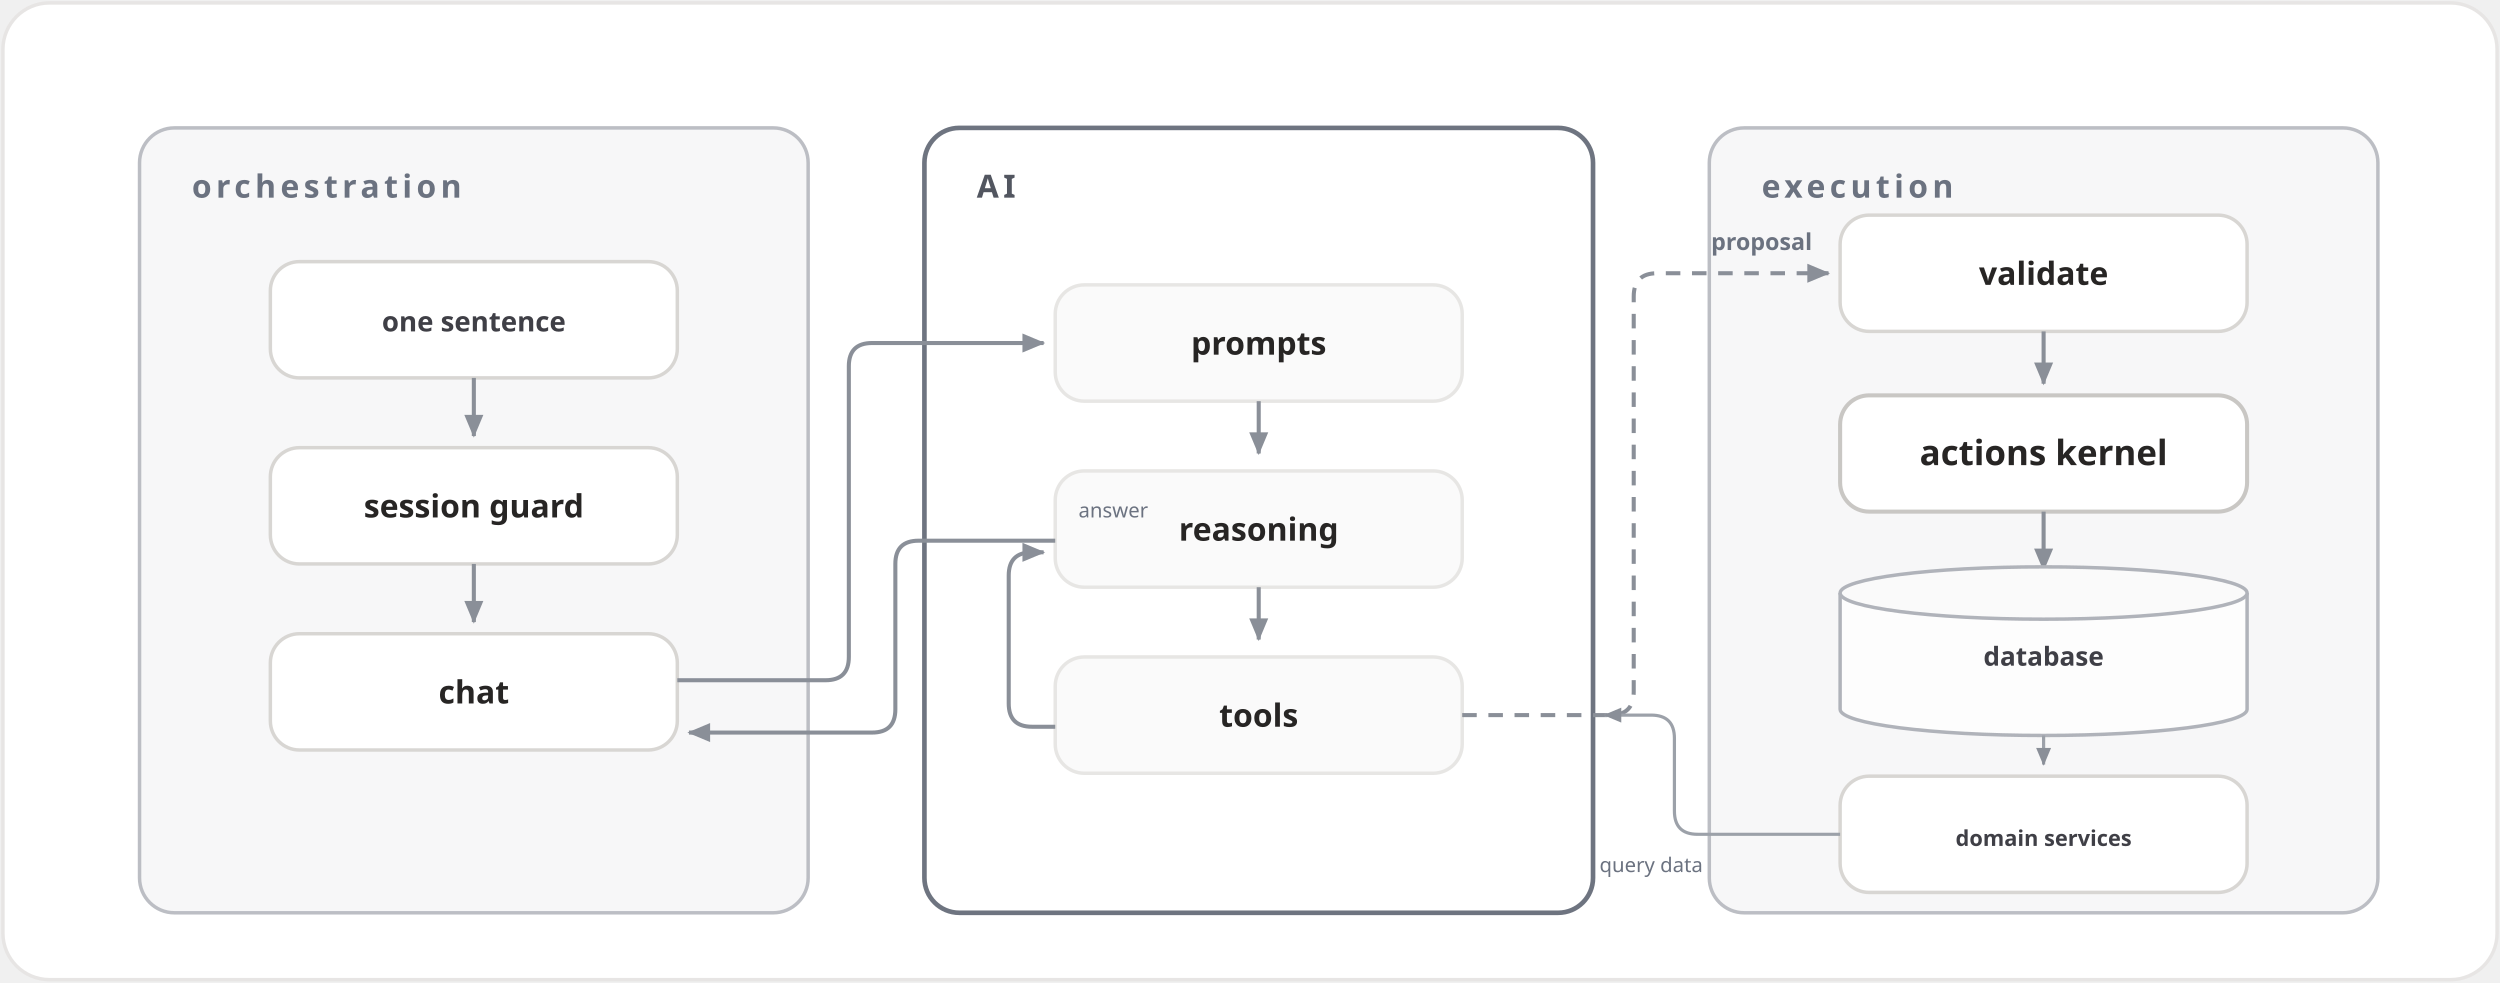
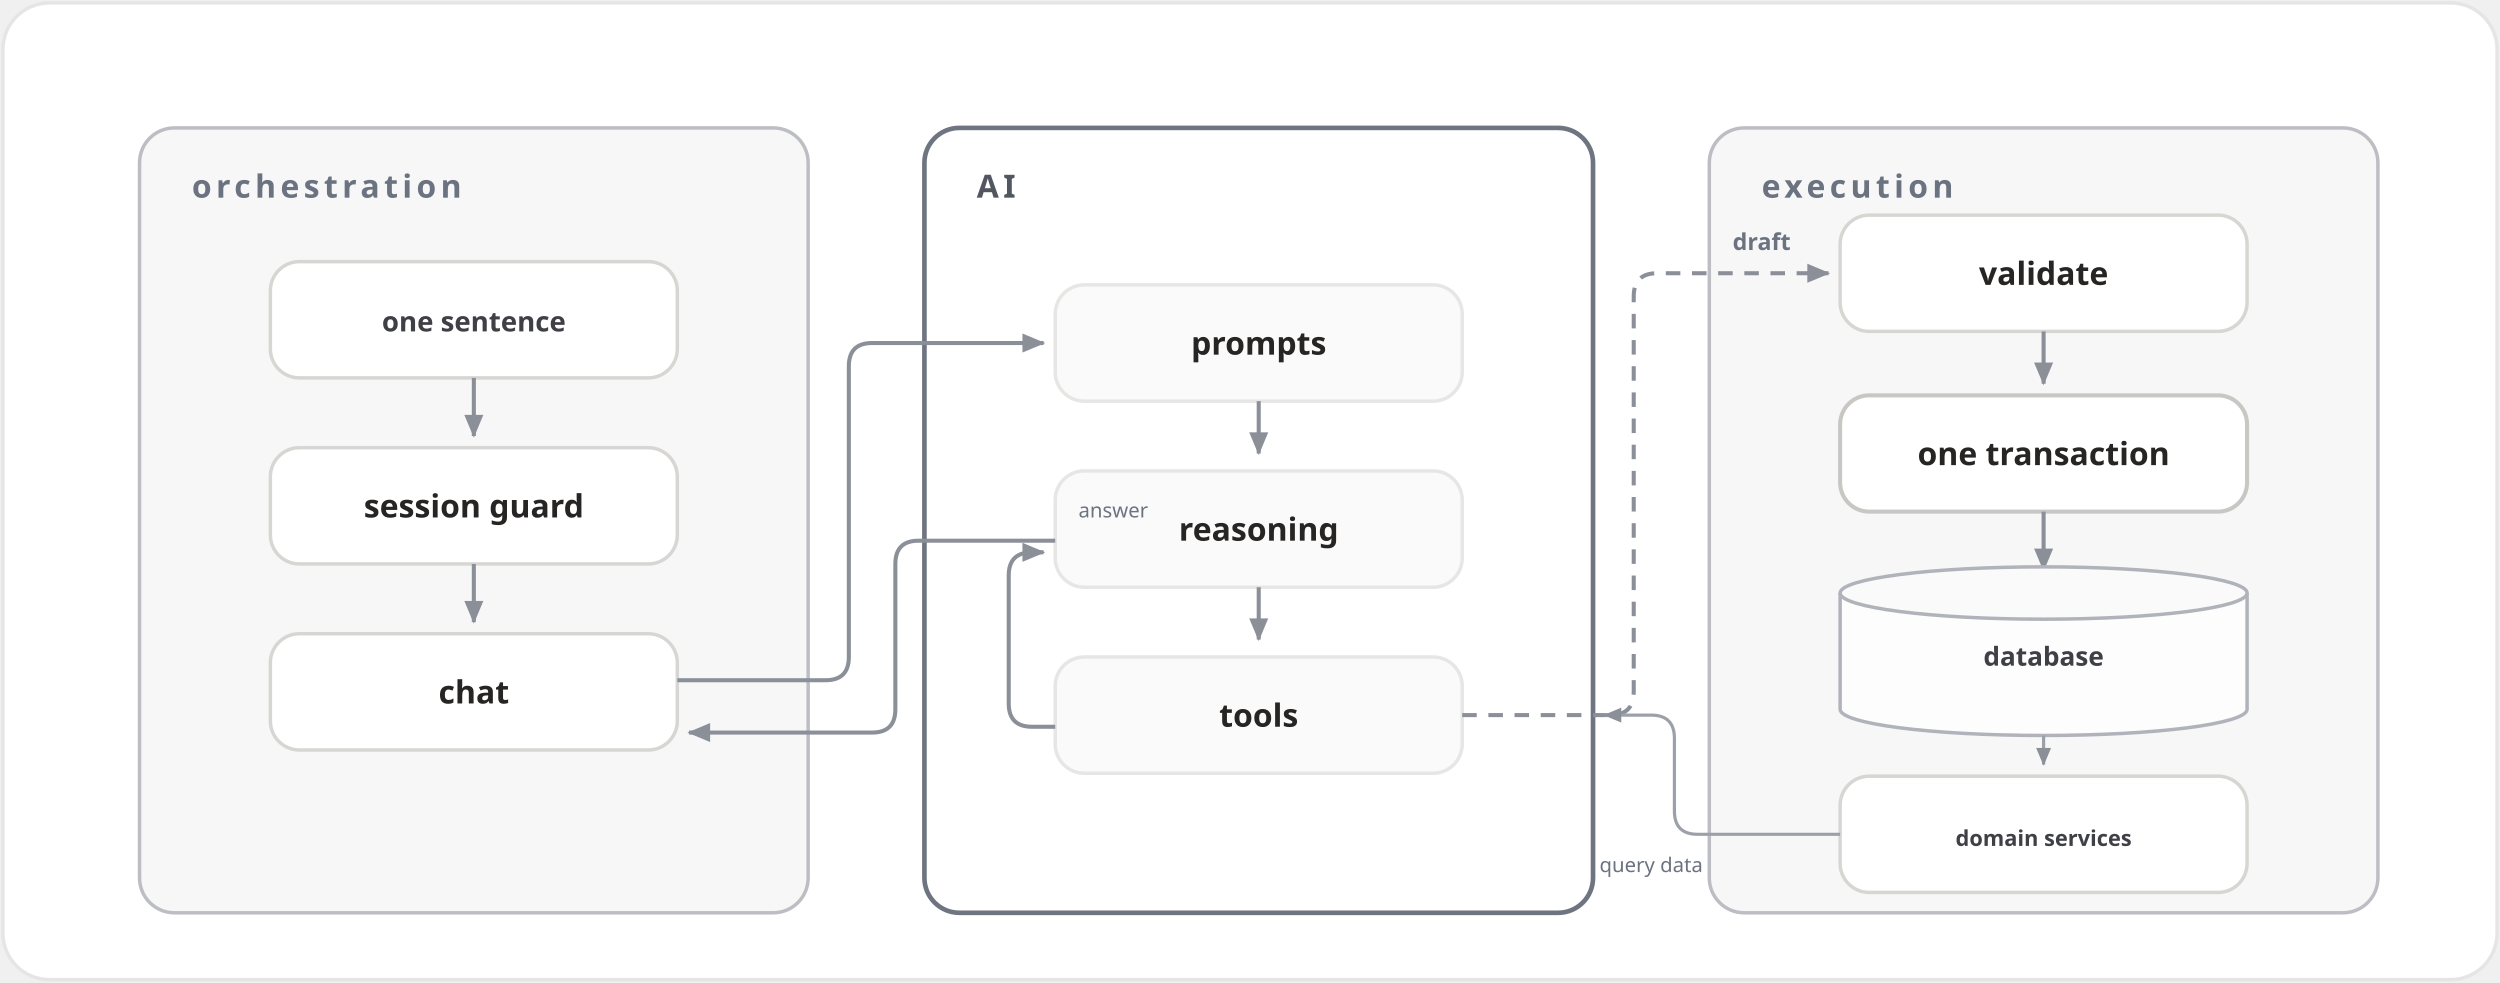
- <svg xmlns="http://www.w3.org/2000/svg" width="860" height="338" viewBox="0 0 860 338" role="img" aria-label="Toby core architecture: deterministic on both sides, a fenced AI in the middle">
+ <svg xmlns="http://www.w3.org/2000/svg" width="860" height="338" viewBox="0 0 860 338" role="img" aria-label="Toby core architecture: deterministic on both sides, a tool-bound AI in the middle">
  <defs>
    <marker id="arr" viewBox="0 0 10 10" refX="8" refY="5" markerWidth="6.5" markerHeight="6.5" orient="auto">
      <path d="M0,1.4 L8.6,5 L0,8.6 z" fill="#8A8F98" />
    </marker>
  </defs>
  <style>text{font-family:'Segoe UI','PingFang SC','HarmonyOS Sans SC','Microsoft YaHei',system-ui,sans-serif}</style>
  <rect x="1" y="1" width="858" height="336" rx="16" fill="#FFFFFF" stroke="#E7E5E4" stroke-width="1.2" />
  <rect x="48" y="44" width="230" height="270" rx="12" fill="#F7F7F8" stroke="#BCBEC4" stroke-width="1.2" />
  <rect x="318" y="44" width="230" height="270" rx="12" fill="#FFFFFF" stroke="#6E7480" stroke-width="1.6" />
  <rect x="588" y="44" width="230" height="270" rx="12" fill="#F7F7F8" stroke="#BCBEC4" stroke-width="1.2" />
  <text x="66" y="68" font-size="11" font-weight="700" letter-spacing="1.5" fill="#6B7280">orchestration</text>
  <rect x="93" y="90" width="140" height="40" rx="10" fill="#FFFFFF" stroke="#D8D6D3" stroke-width="1.2" />
  <text x="163" y="114" text-anchor="middle" font-size="9.5" font-weight="600" fill="#3F3F46">one sentence</text>
  <line x1="163" y1="130" x2="163" y2="150" stroke="#8A8F98" stroke-width="1.4" marker-end="url(#arr)" />
  <rect x="93" y="154" width="140" height="40" rx="10" fill="#FFFFFF" stroke="#D8D6D3" stroke-width="1.2" />
  <text x="163" y="178" text-anchor="middle" font-size="11" font-weight="700" fill="#272524">session guard</text>
  <line x1="163" y1="194" x2="163" y2="214" stroke="#8A8F98" stroke-width="1.4" marker-end="url(#arr)" />
  <rect x="93" y="218" width="140" height="40" rx="10" fill="#FFFFFF" stroke="#D8D6D3" stroke-width="1.2" />
  <text x="163" y="242" text-anchor="middle" font-size="11" font-weight="700" fill="#272524">chat</text>
  <text x="336" y="68" font-size="11" font-weight="700" letter-spacing="1.5" fill="#525660">AI</text>
  <rect x="363" y="98" width="140" height="40" rx="10" fill="#FAFAFA" stroke="#E7E6E4" stroke-width="1.2" />
  <text x="433" y="122" text-anchor="middle" font-size="11" font-weight="700" fill="#272524">prompts</text>
  <line x1="433" y1="138" x2="433" y2="156" stroke="#8A8F98" stroke-width="1.4" marker-end="url(#arr)" />
  <rect x="363" y="162" width="140" height="40" rx="10" fill="#FAFAFA" stroke="#E7E6E4" stroke-width="1.2" />
  <text x="433" y="186" text-anchor="middle" font-size="11" font-weight="700" fill="#272524">reasoning</text>
  <line x1="433" y1="202" x2="433" y2="220" stroke="#8A8F98" stroke-width="1.4" marker-end="url(#arr)" />
  <rect x="363" y="226" width="140" height="40" rx="10" fill="#FAFAFA" stroke="#E7E6E4" stroke-width="1.2" />
  <text x="433" y="250" text-anchor="middle" font-size="11" font-weight="700" fill="#272524">tools</text>
  <path d="M 363,250 H 355 Q 347,250 347,242 V 198 Q 347,190 355,190 H 359" fill="none" stroke="#8A8F98" stroke-width="1.4" marker-end="url(#arr)" />
  <text x="606" y="68" font-size="11" font-weight="700" letter-spacing="1.5" fill="#6B7280">execution</text>
  <rect x="633" y="74" width="140" height="40" rx="10" fill="#FFFFFF" stroke="#D8D6D3" stroke-width="1.2" />
  <text x="703" y="98" text-anchor="middle" font-size="11" font-weight="700" fill="#272524">validate</text>
  <line x1="703" y1="114" x2="703" y2="132" stroke="#8A8F98" stroke-width="1.4" marker-end="url(#arr)" />
  <rect x="633" y="136" width="140" height="40" rx="10" fill="#FFFFFF" stroke="#C9C7C4" stroke-width="1.4" />
-   <text x="703" y="160" text-anchor="middle" font-size="12" font-weight="700" fill="#272524">actions kernel</text>
+   <text x="703" y="160" text-anchor="middle" font-size="11" font-weight="700" fill="#272524">one transaction</text>
  <line x1="703" y1="176" x2="703" y2="196" stroke="#8A8F98" stroke-width="1.4" marker-end="url(#arr)" />
  <path d="M 633,204 V 244 A 70 9 0 0 0 773,244 V 204" fill="#FDFDFD" stroke="#B0B3BA" stroke-width="1.2" />
  <ellipse cx="703" cy="204" rx="70" ry="9" fill="#FAFAFA" stroke="#B0B3BA" stroke-width="1.2" />
  <text x="703" y="229" text-anchor="middle" font-size="9" font-weight="700" fill="#3F3F46">database</text>
  <line x1="703" y1="253" x2="703" y2="263" stroke="#9CA1A9" stroke-width="1.1" marker-end="url(#arr)" />
  <rect x="633" y="267" width="140" height="40" rx="10" fill="#FFFFFF" stroke="#D8D6D3" stroke-width="1.2" />
  <text x="703" y="291" text-anchor="middle" font-size="7.5" font-weight="700" fill="#3F3F46">domain services</text>
  <path d="M 233,234 H 284 Q 292,234 292,226 V 126 Q 292,118 300,118 H 359" fill="none" stroke="#8A8F98" stroke-width="1.4" marker-end="url(#arr)" />
  <path d="M 363,186 H 316 Q 308,186 308,194 V 244 Q 308,252 300,252 H 237" fill="none" stroke="#8A8F98" stroke-width="1.4" marker-end="url(#arr)" />
  <text x="371" y="178" font-size="7" fill="#6B7280">answer</text>
  <path d="M 503,246 H 554 Q 562,246 562,238 V 102 Q 562,94 570,94 H 629" fill="none" stroke="#8A8F98" stroke-width="1.4" stroke-dasharray="5,4" marker-end="url(#arr)" />
-   <text x="606" y="86" text-anchor="middle" font-size="8" font-weight="600" fill="#6B7280">proposal</text>
+   <text x="606" y="86" text-anchor="middle" font-size="8" font-weight="600" fill="#6B7280">draft</text>
  <path d="M 633,287 H 584 Q 576,287 576,279 V 254 Q 576,246 568,246 H 552" fill="none" stroke="#9CA1A9" stroke-width="1.1" marker-end="url(#arr)" />
  <text x="568" y="300" text-anchor="middle" font-size="7" fill="#6B7280">query data</text>
</svg>
